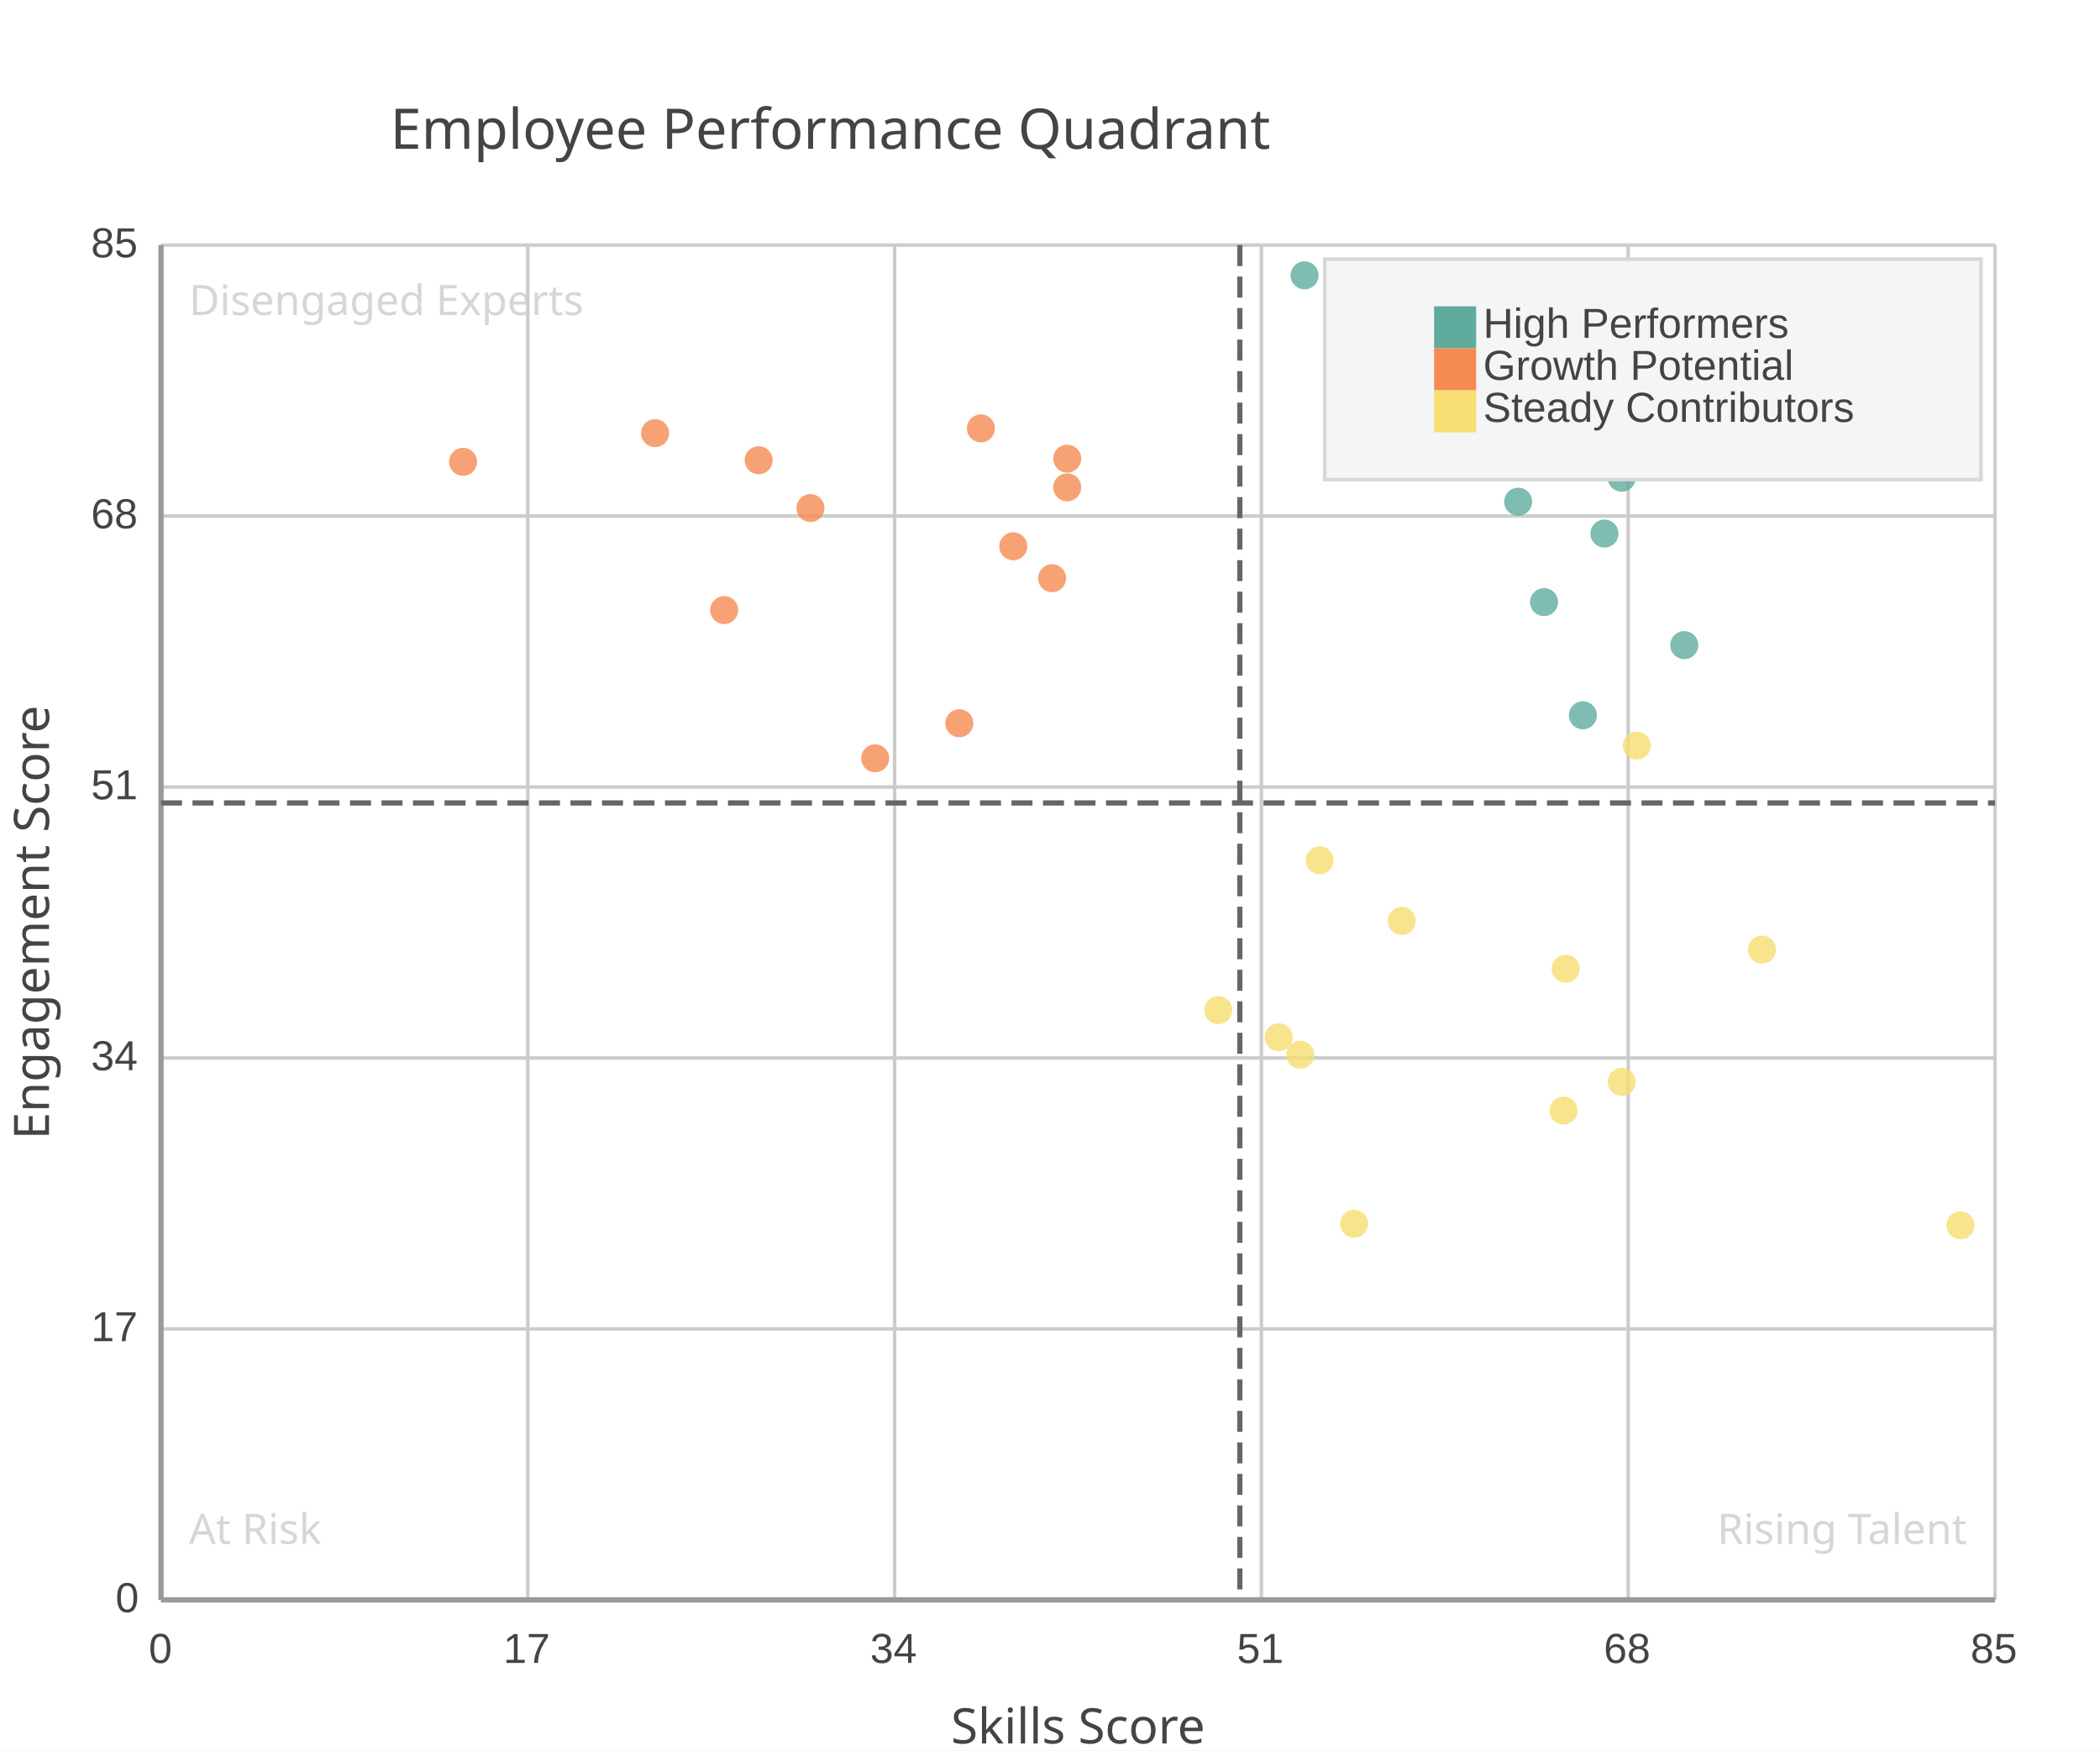
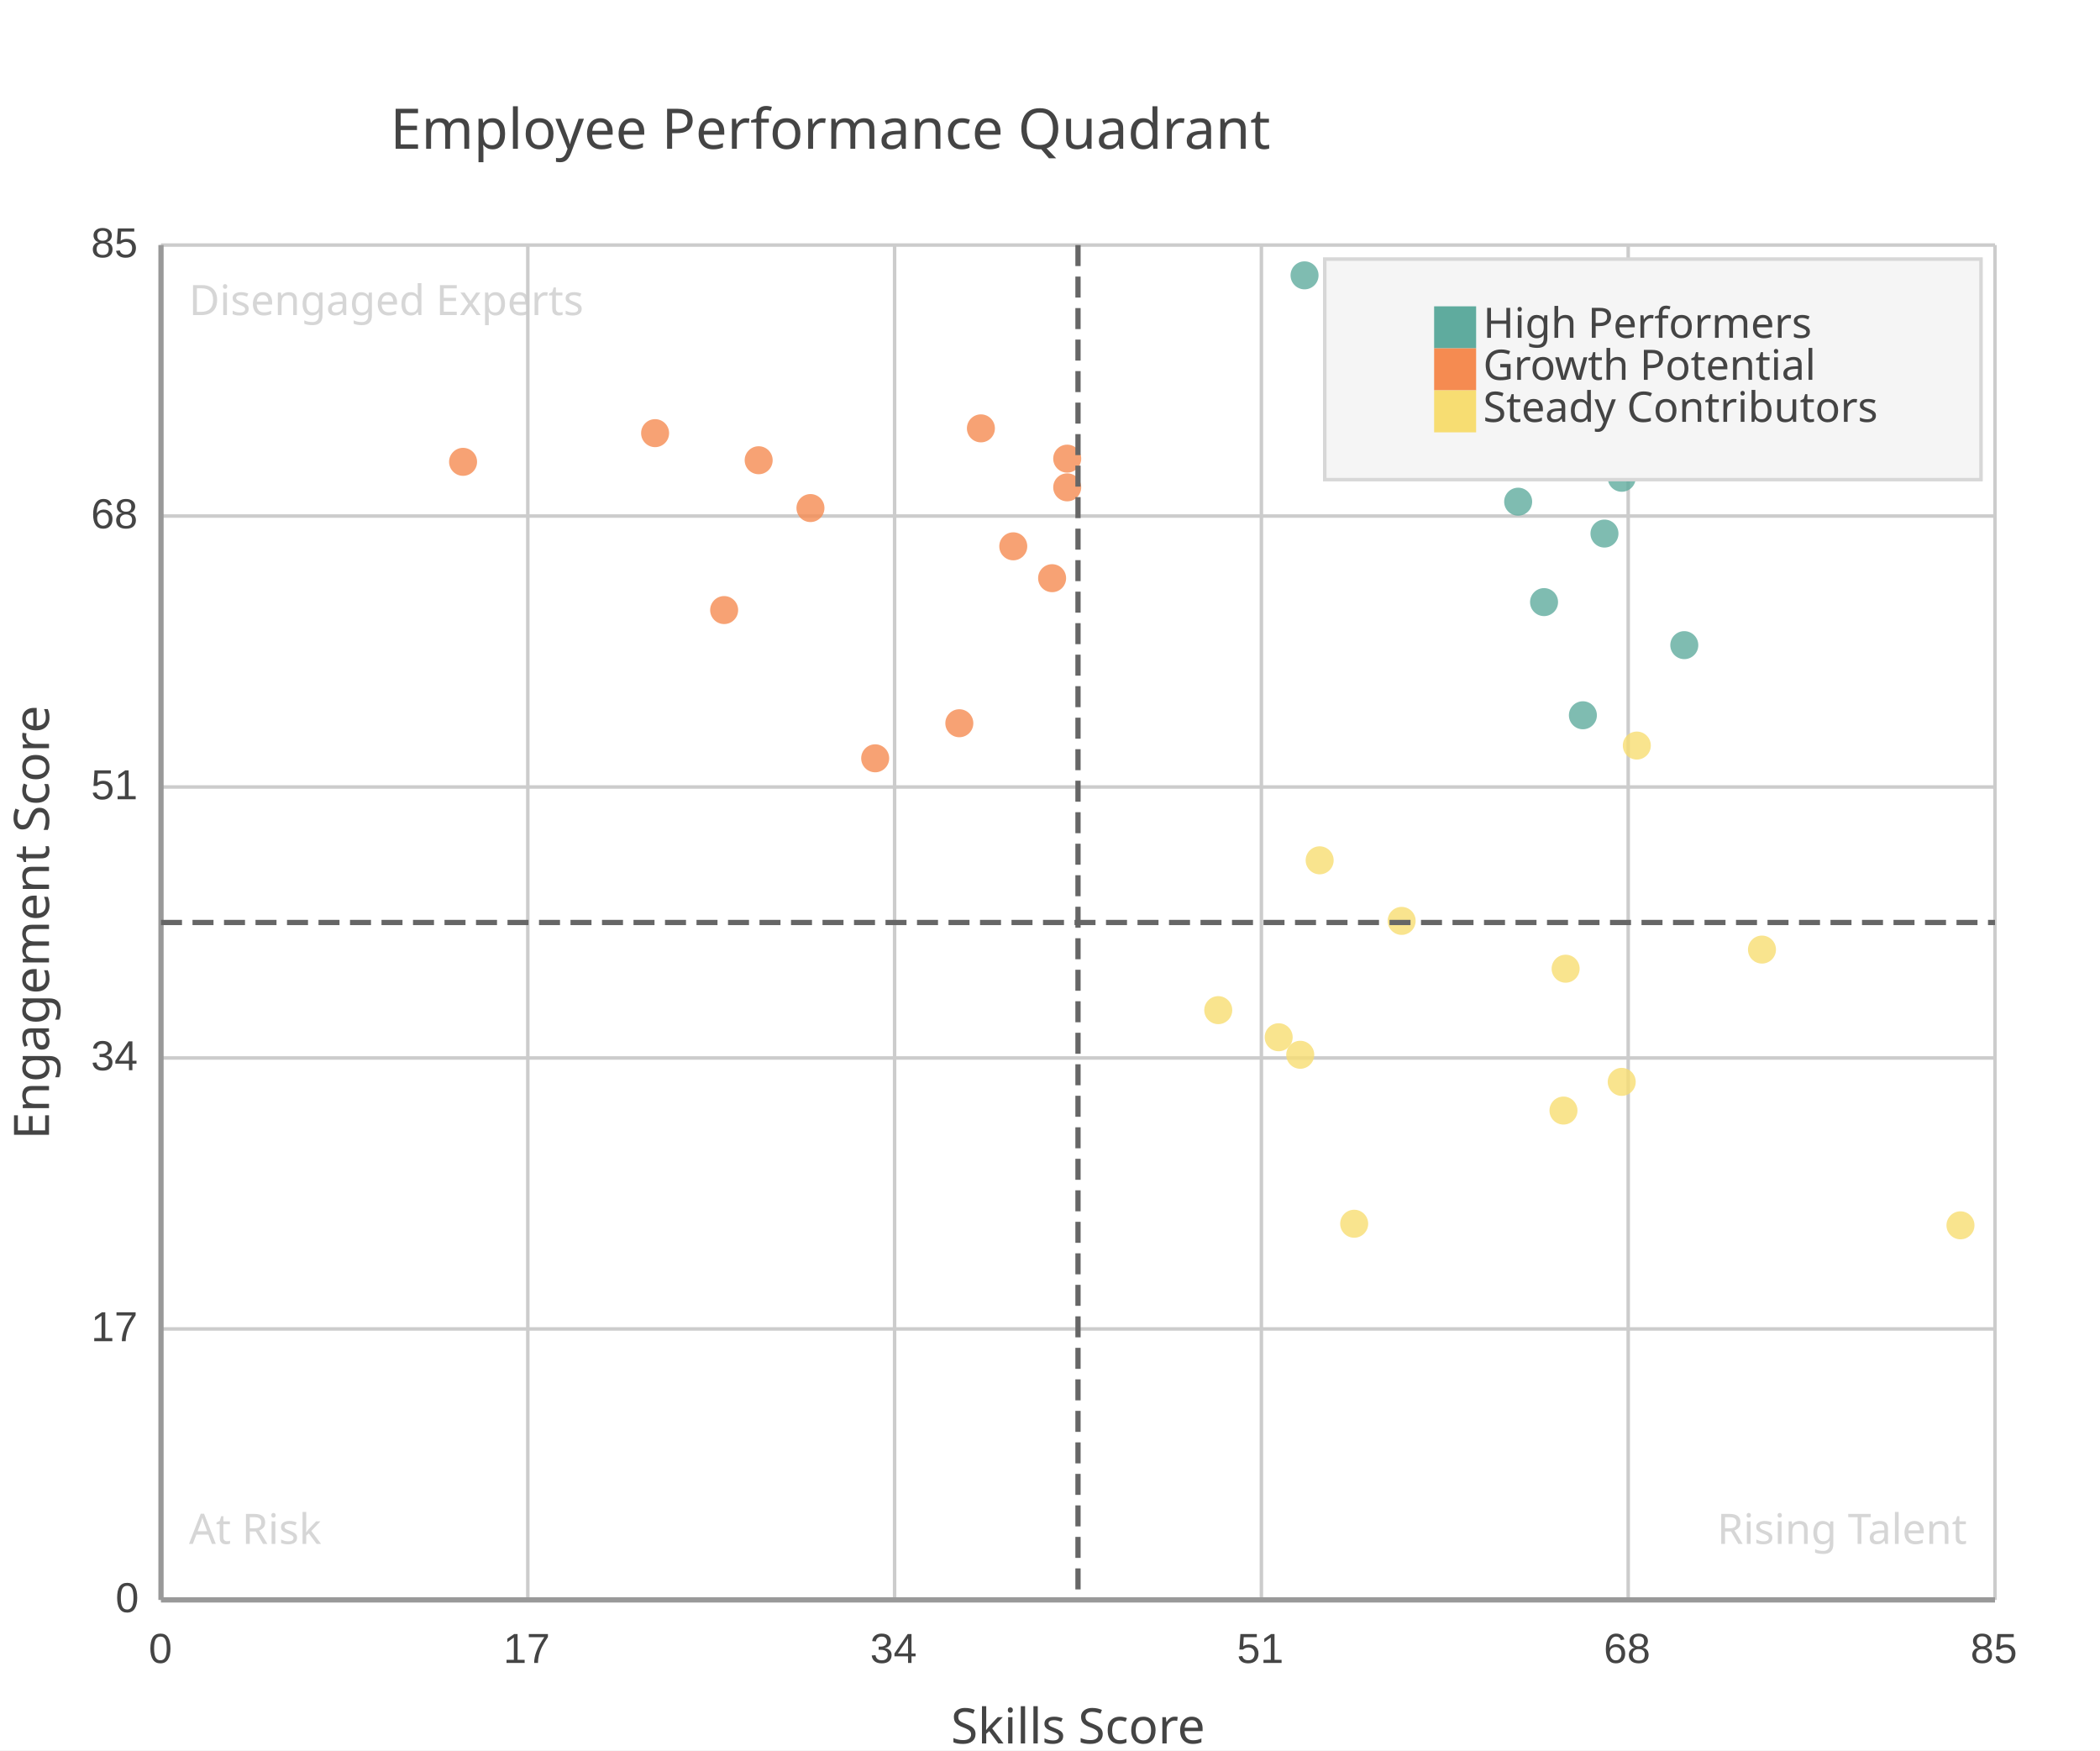
<svg xmlns="http://www.w3.org/2000/svg" width="600" height="500" viewBox="0 0 600 500">
  <path fill="#FFFFFF" d="M0 0 h600 v500 h-600 v-500Z" />
  <text transform="translate(-188.5, 30)" fill="#444444" font-family="JetBrains Mono" font-weight="normal" font-size="16" x="300.0" y="12.5">Employee Performance Quadrant</text>
  <defs>
    <clipPath id="plot-clip">
      <rect x="0" y="0" width="524.0" height="387.0" />
    </clipPath>
  </defs>
  <g>
    <path stroke="#CCCCCC" stroke-dasharray="None" d="M0 0.0 h524.0 M0 77.4 h524.0 M0 154.8 h524.0 M0 232.2 h524.0 M0 309.6 h524.0 M0 387.0 h524.0" transform="translate(46.0, 70.0)" />
    <g font-size="12" font-family="Arial" fill="#444444" transform="translate(40.0, 70.0)">
      <text x="0" y="0.0" transform="translate(-14, 3.5)">85</text>
      <text x="0" y="77.4" transform="translate(-14, 3.5)">68</text>
      <text x="0" y="154.8" transform="translate(-14, 3.5)">51</text>
      <text x="0" y="232.2" transform="translate(-14, 3.5)">34</text>
      <text x="0" y="309.6" transform="translate(-14, 3.5)">17</text>
      <text x="0" y="387.0" transform="translate(-7, 3.5)">0</text>
    </g>
  </g>
  <g>
    <path stroke="#CCCCCC" stroke-dasharray="None" d="M524.0 0 v387.0 M419.2 0 v387.0 M314.4 0 v387.0 M209.6 0 v387.0 M104.8 0 v387.0 M0.0 0 v387.0" transform="translate(46.0, 70.0)" />
    <g font-size="12" font-family="Arial" fill="#444444" transform="translate(46.0, 88.0)">
      <text x="524.0" y="387.0" transform="translate(-7.0, 0)">85</text>
      <text x="419.2" y="387.0" transform="translate(-7.0, 0)">68</text>
      <text x="314.4" y="387.0" transform="translate(-7.0, 0)">51</text>
      <text x="209.6" y="387.0" transform="translate(-7.0, 0)">34</text>
      <text x="104.8" y="387.0" transform="translate(-7.0, 0)">17</text>
      <text x="0.0" y="387.0" transform="translate(-3.5, 0)">0</text>
    </g>
  </g>
  <g>
    <g opacity="0.8" transform="translate(-30.0, -43.0) rotate(180, 300.0, 250.0) scale(-1, 1) translate(-524.0, 0)" clip-path="url(#plot-clip)">
      <g fill="#5fab9e">
        <circle cx="393.308" cy="348.755" r="4" />
        <circle cx="392.075" cy="323.714" r="4" />
        <circle cx="395.158" cy="285.014" r="4" />
        <circle cx="435.228" cy="272.721" r="4" />
        <circle cx="394.541" cy="330.088" r="4" />
        <circle cx="326.729" cy="378.349" r="4" />
        <circle cx="417.351" cy="320.527" r="4" />
        <circle cx="387.76" cy="313.698" r="4" />
        <circle cx="390.226" cy="342.836" r="4" />
        <circle cx="406.254" cy="252.688" r="4" />
        <circle cx="412.419" cy="304.592" r="4" />
        <circle cx="458.038" cy="341.015" r="4" />
      </g>
      <g fill="#f58b51">
        <circle cx="258.918" cy="325.991" r="4" />
        <circle cx="204.052" cy="240.395" r="4" />
        <circle cx="234.259" cy="334.641" r="4" />
        <circle cx="228.094" cy="250.412" r="4" />
        <circle cx="254.602" cy="291.844" r="4" />
        <circle cx="160.899" cy="282.738" r="4" />
        <circle cx="243.506" cy="300.949" r="4" />
        <circle cx="141.172" cy="333.275" r="4" />
        <circle cx="86.306" cy="325.08" r="4" />
        <circle cx="185.558" cy="311.876" r="4" />
        <circle cx="170.762" cy="325.535" r="4" />
        <circle cx="258.918" cy="317.795" r="4" />
      </g>
      <g fill="#f7dd72">
        <circle cx="331.045" cy="211.256" r="4" />
        <circle cx="325.496" cy="155.711" r="4" />
        <circle cx="340.908" cy="107.449" r="4" />
        <circle cx="400.706" cy="139.775" r="4" />
        <circle cx="354.471" cy="193.955" r="4" />
        <circle cx="514.136" cy="106.994" r="4" />
        <circle cx="319.332" cy="160.719" r="4" />
        <circle cx="302.071" cy="168.459" r="4" />
        <circle cx="417.351" cy="147.971" r="4" />
        <circle cx="457.421" cy="185.76" r="4" />
        <circle cx="401.322" cy="180.296" r="4" />
        <circle cx="421.666" cy="244.038" r="4" />
      </g>
    </g>
    <g transform="translate(-30.0, -43.0) rotate(180, 300.0, 250.0) scale(-1, 1) translate(-524.0, 0)">
      <g>
        <text x="8" y="367.0" fill="#CCCCCC" font-size="12" font-family="JetBrains Mono" text-anchor="start" opacity="0.8" transform="translate(8,367.0) scale(1,-1) translate(-8,-367.0)">Disengaged Experts</text>
        <text x="516.0" y="367.0" fill="#CCCCCC" font-size="12" font-family="JetBrains Mono" text-anchor="end" opacity="0.8" transform="translate(516.0,367.0) scale(1,-1) translate(-516.0,-367.0)">Stars</text>
        <text x="8" y="16.0" fill="#CCCCCC" font-size="12" font-family="JetBrains Mono" text-anchor="start" opacity="0.8" transform="translate(8,16.0) scale(1,-1) translate(-8,-16.0)">At Risk</text>
        <text x="516.0" y="16.0" fill="#CCCCCC" font-size="12" font-family="JetBrains Mono" text-anchor="end" opacity="0.8" transform="translate(516.0,16.0) scale(1,-1) translate(-516.0,-16.0)">Rising Talent</text>
      </g>
    </g>
  </g>
  <g>
    <rect transform="translate(-31.25, -10.5)" x="409.75" y="84.5" width="187.5" height="63.0" fill="#f5f5f5" stroke="#d7d7d7" />
    <g>
      <rect y="87.5" x="409.75" width="12" height="12" fill="#5fab9e" />
-       <text y="96.5" x="423.75" font-size="12" font-family="Arial" fill="#444444">High Performers</text>
+       <text y="96.5" x="423.75" font-size="12" font-family="JetBrains Mono" fill="#444444">High Performers</text>
    </g>
    <g>
      <rect y="99.5" x="409.75" width="12" height="12" fill="#f58b51" />
-       <text y="108.5" x="423.75" font-size="12" font-family="Arial" fill="#444444">Growth Potential</text>
+       <text y="108.5" x="423.75" font-size="12" font-family="JetBrains Mono" fill="#444444">Growth Potential</text>
    </g>
    <g>
      <rect y="111.5" x="409.75" width="12" height="12" fill="#f7dd72" />
-       <text y="120.5" x="423.75" font-size="12" font-family="Arial" fill="#444444">Steady Contributors</text>
+       <text y="120.5" x="423.75" font-size="12" font-family="JetBrains Mono" fill="#444444">Steady Contributors</text>
    </g>
  </g>
  <path d="M46.0 70.0 v387.0 M46.0 457.0 h524.0" stroke="#999" stroke-width="1.5" fill="none" />
  <g transform="translate(46.0, 70.0)">
-     <path d="M0 159.353 h524.0" stroke="#666" stroke-width="1.5" stroke-dasharray="6 3" fill="none" />
-     <path d="M308.235 0 v387.0" stroke="#666" stroke-width="1.5" stroke-dasharray="6 3" fill="none" />
+     <path d="M0 193.5 h524.0" stroke="#666" stroke-width="1.5" stroke-dasharray="6 3" fill="none" />
+     <path d="M262.0 0 v387.0" stroke="#666" stroke-width="1.5" stroke-dasharray="6 3" fill="none" />
  </g>
  <text x="308.0" y="498" fill="#444444" font-size="14" font-family="JetBrains Mono" text-anchor="middle">Skills Score</text>
  <text x="14" y="263.5" fill="#444444" font-size="14" font-family="JetBrains Mono" text-anchor="middle" transform="rotate(-90, 14, 263.5)">Engagement Score</text>
</svg>
